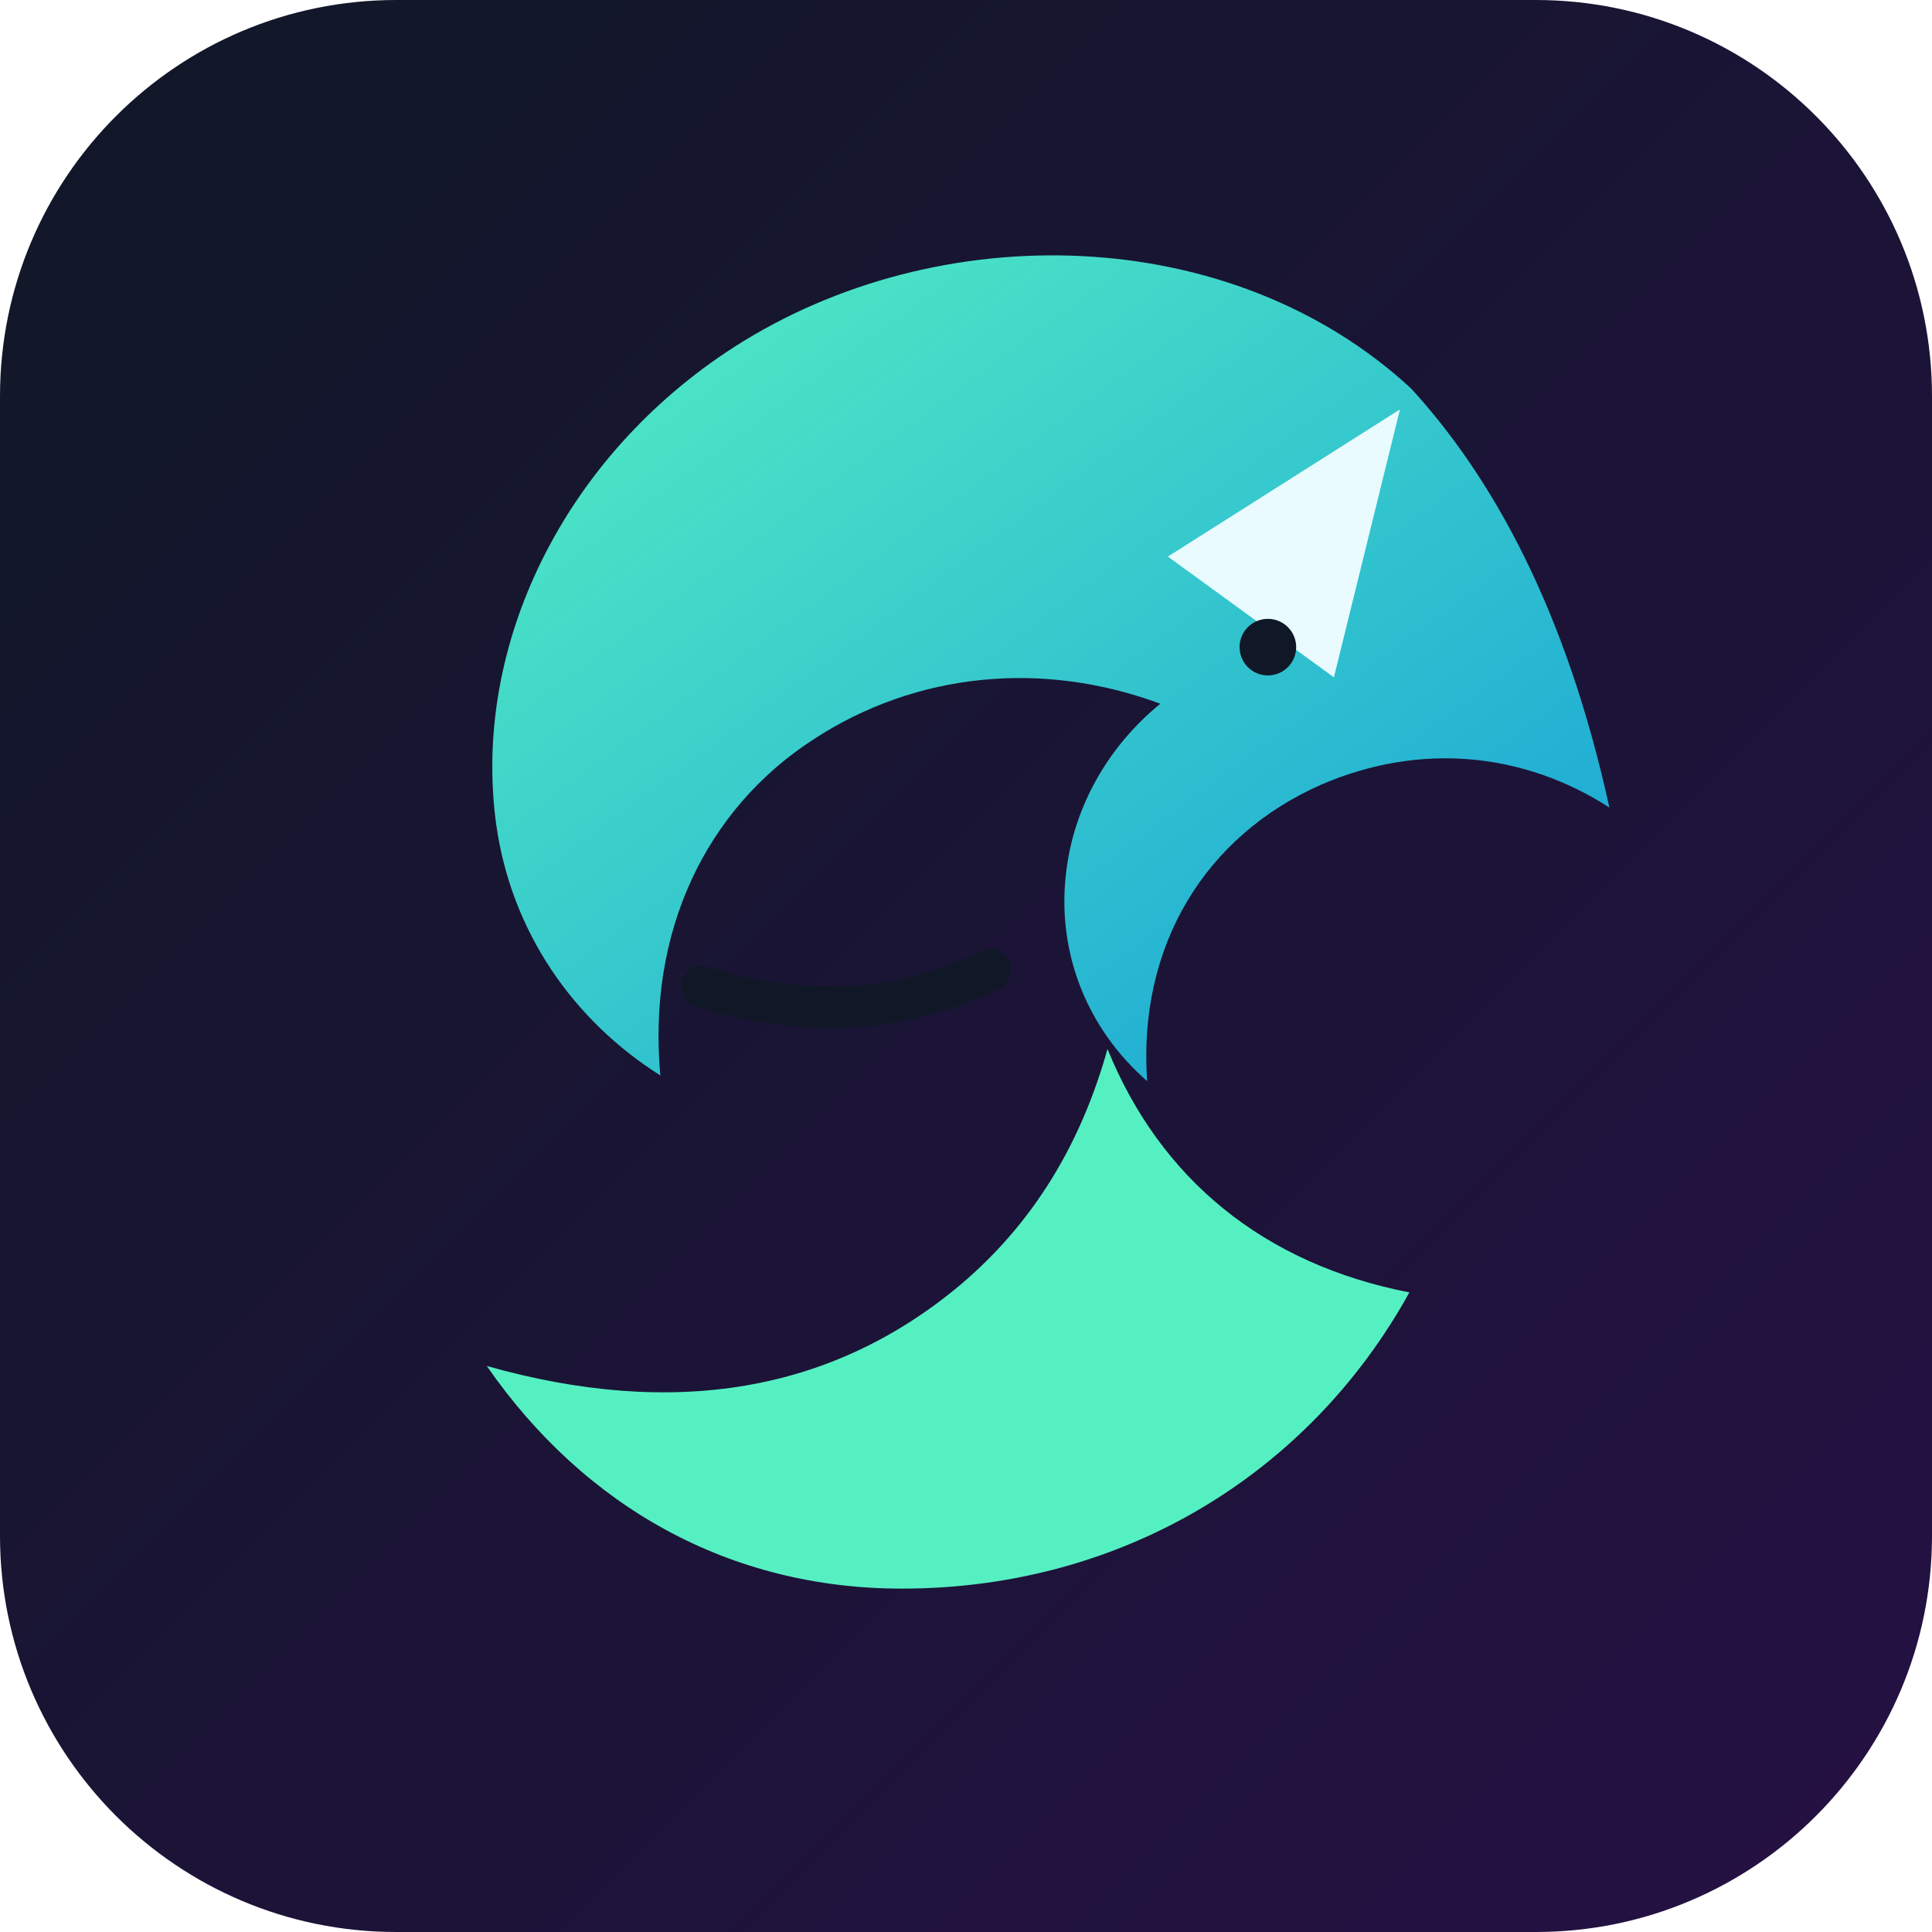
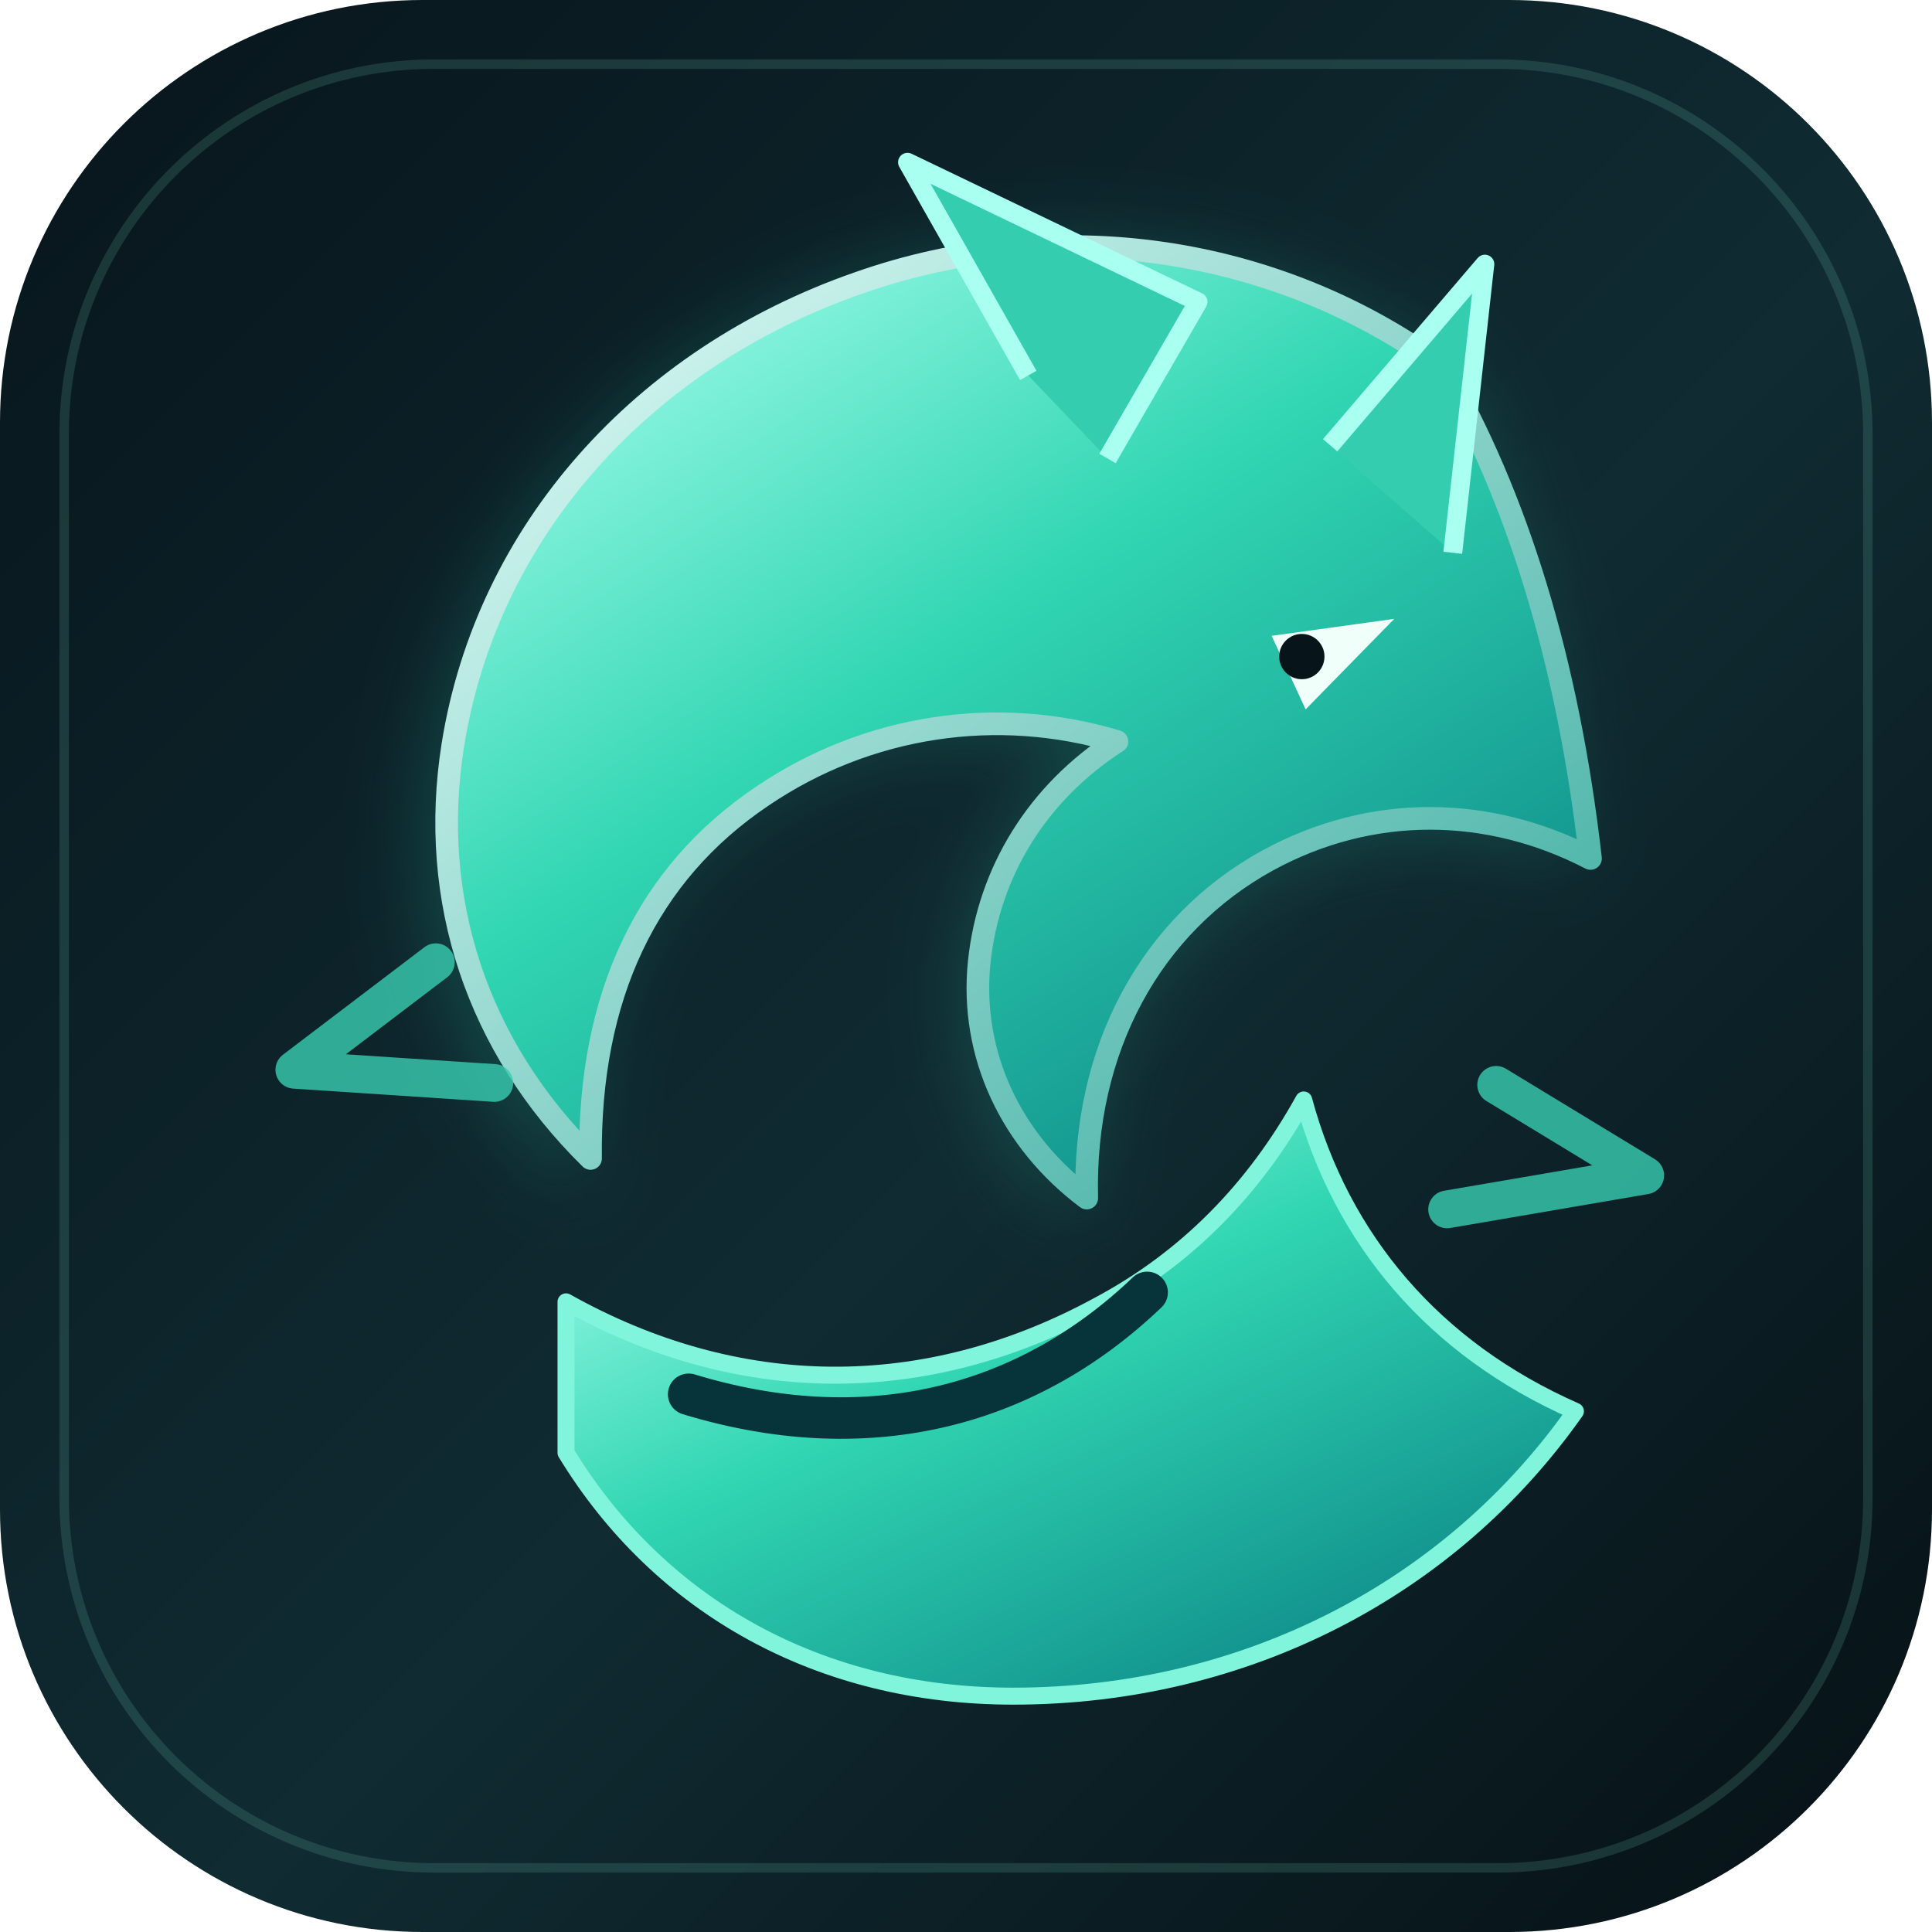
<svg xmlns="http://www.w3.org/2000/svg" width="1024" height="1024" viewBox="0 0 1024 1024">
  <defs>
    <linearGradient id="bg" x1="0" y1="0" x2="1" y2="1">
-       <stop offset="0" stop-color="#101827" />
-       <stop offset="1" stop-color="#251044" />
+       <stop stop-color="#07151b" />
+       <stop offset=".55" stop-color="#102b32" />
+       <stop offset="1" stop-color="#061014" />
    </linearGradient>
-     <linearGradient id="dragon" x1="0" y1="0" x2="1" y2="1">
-       <stop offset="0" stop-color="#55f0c2" />
-       <stop offset="1" stop-color="#16a0d8" />
+     <linearGradient id="metal" x1=".1" y1="0" x2=".9" y2="1">
+       <stop stop-color="#a9fff0" />
+       <stop offset=".42" stop-color="#31d6b2" />
+       <stop offset="1" stop-color="#087e83" />
    </linearGradient>
+     <linearGradient id="edge" x1="0" y1="0" x2="1" y2="1">
+       <stop stop-color="#e4fff9" />
+       <stop offset="1" stop-color="#35a99d" />
+     </linearGradient>
+     <filter id="glow" x="-50%" y="-50%" width="200%" height="200%">
+       <feGaussianBlur stdDeviation="20" />
+     </filter>
  </defs>
-   <rect width="1024" height="1024" rx="210" fill="url(#bg)" />
-   <path d="M748 206c-95-88-250-92-359-22-90 58-139 158-126 253 8 57 41 104 87 133-7-76 24-141 81-178 55-36 122-42 184-19-27 22-46 54-50 90-5 43 12 83 43 110-5-72 31-130 92-157 53-23 108-17 153 12-23-105-62-175-105-222z" fill="url(#dragon)" />
-   <path d="M258 724c99 28 183 14 251-43 39-33 64-75 78-125 28 69 83 114 160 129-53 96-152 157-269 157-91 0-168-43-220-118z" fill="#55f0c2" />
-   <path d="M619 295l123-78-35 142z" fill="#e9fbff" />
-   <circle cx="672" cy="343" r="15" fill="#101827" />
-   <path d="M372 523c54 17 106 14 153-9" fill="none" stroke="#101827" stroke-width="22" stroke-linecap="round" />
+   <rect width="1024" height="1024" rx="224" fill="url(#bg)" />
+   <rect x="34" y="34" width="956" height="956" rx="196" fill="none" stroke="#8df6dc" stroke-opacity=".14" stroke-width="5" />
+   <path d="M775 204c-87-70-208-95-321-57-124 42-216 147-229 271-9 85 22 163 84 216-9-88 22-163 87-207 54-37 122-48 185-31-37 26-62 65-68 110-8 58 18 111 62 143-7-82 28-151 94-186 52-28 112-30 166-5-13-105-33-189-60-254z" fill="#26d9b8" opacity=".2" filter="url(#glow)" />
+   <path d="M764 194c-88-64-204-81-309-44-115 40-197 132-215 245-13 82 13 160 73 219-1-86 30-151 91-192 56-38 125-48 188-29-42 27-68 69-73 117-5 49 17 95 57 125-2-79 34-145 96-179 55-30 117-29 171-1-12-105-39-192-79-261z" fill="url(#metal)" stroke="url(#edge)" stroke-width="12" stroke-linejoin="round" />
+   <path d="M545 199l-64-113 154 74-48 83M705 236l82-96-17 153" fill="#34cdb0" stroke="#a9fff0" stroke-width="10" stroke-linejoin="round" />
+   <path d="M674 337l65-9-47 48z" fill="#f0fff9" />
+   <circle cx="690" cy="348" r="12" fill="#07151b" />
+   <path d="M300 690c91 51 190 52 282 2 47-25 83-62 109-109 20 74 69 132 144 165-66 94-175 151-298 151-102 0-187-47-237-129z" fill="url(#metal)" stroke="#80f5dc" stroke-width="9" stroke-linejoin="round" />
+   <path d="M365 739c92 28 177 9 243-54" fill="none" stroke="#07343a" stroke-width="22" stroke-linecap="round" />
+   <path d="M231 510l-75 57 106 7M793 575l79 48-105 18" fill="none" stroke="#38cdb2" stroke-width="20" stroke-linecap="round" stroke-linejoin="round" opacity=".8" />
</svg>
